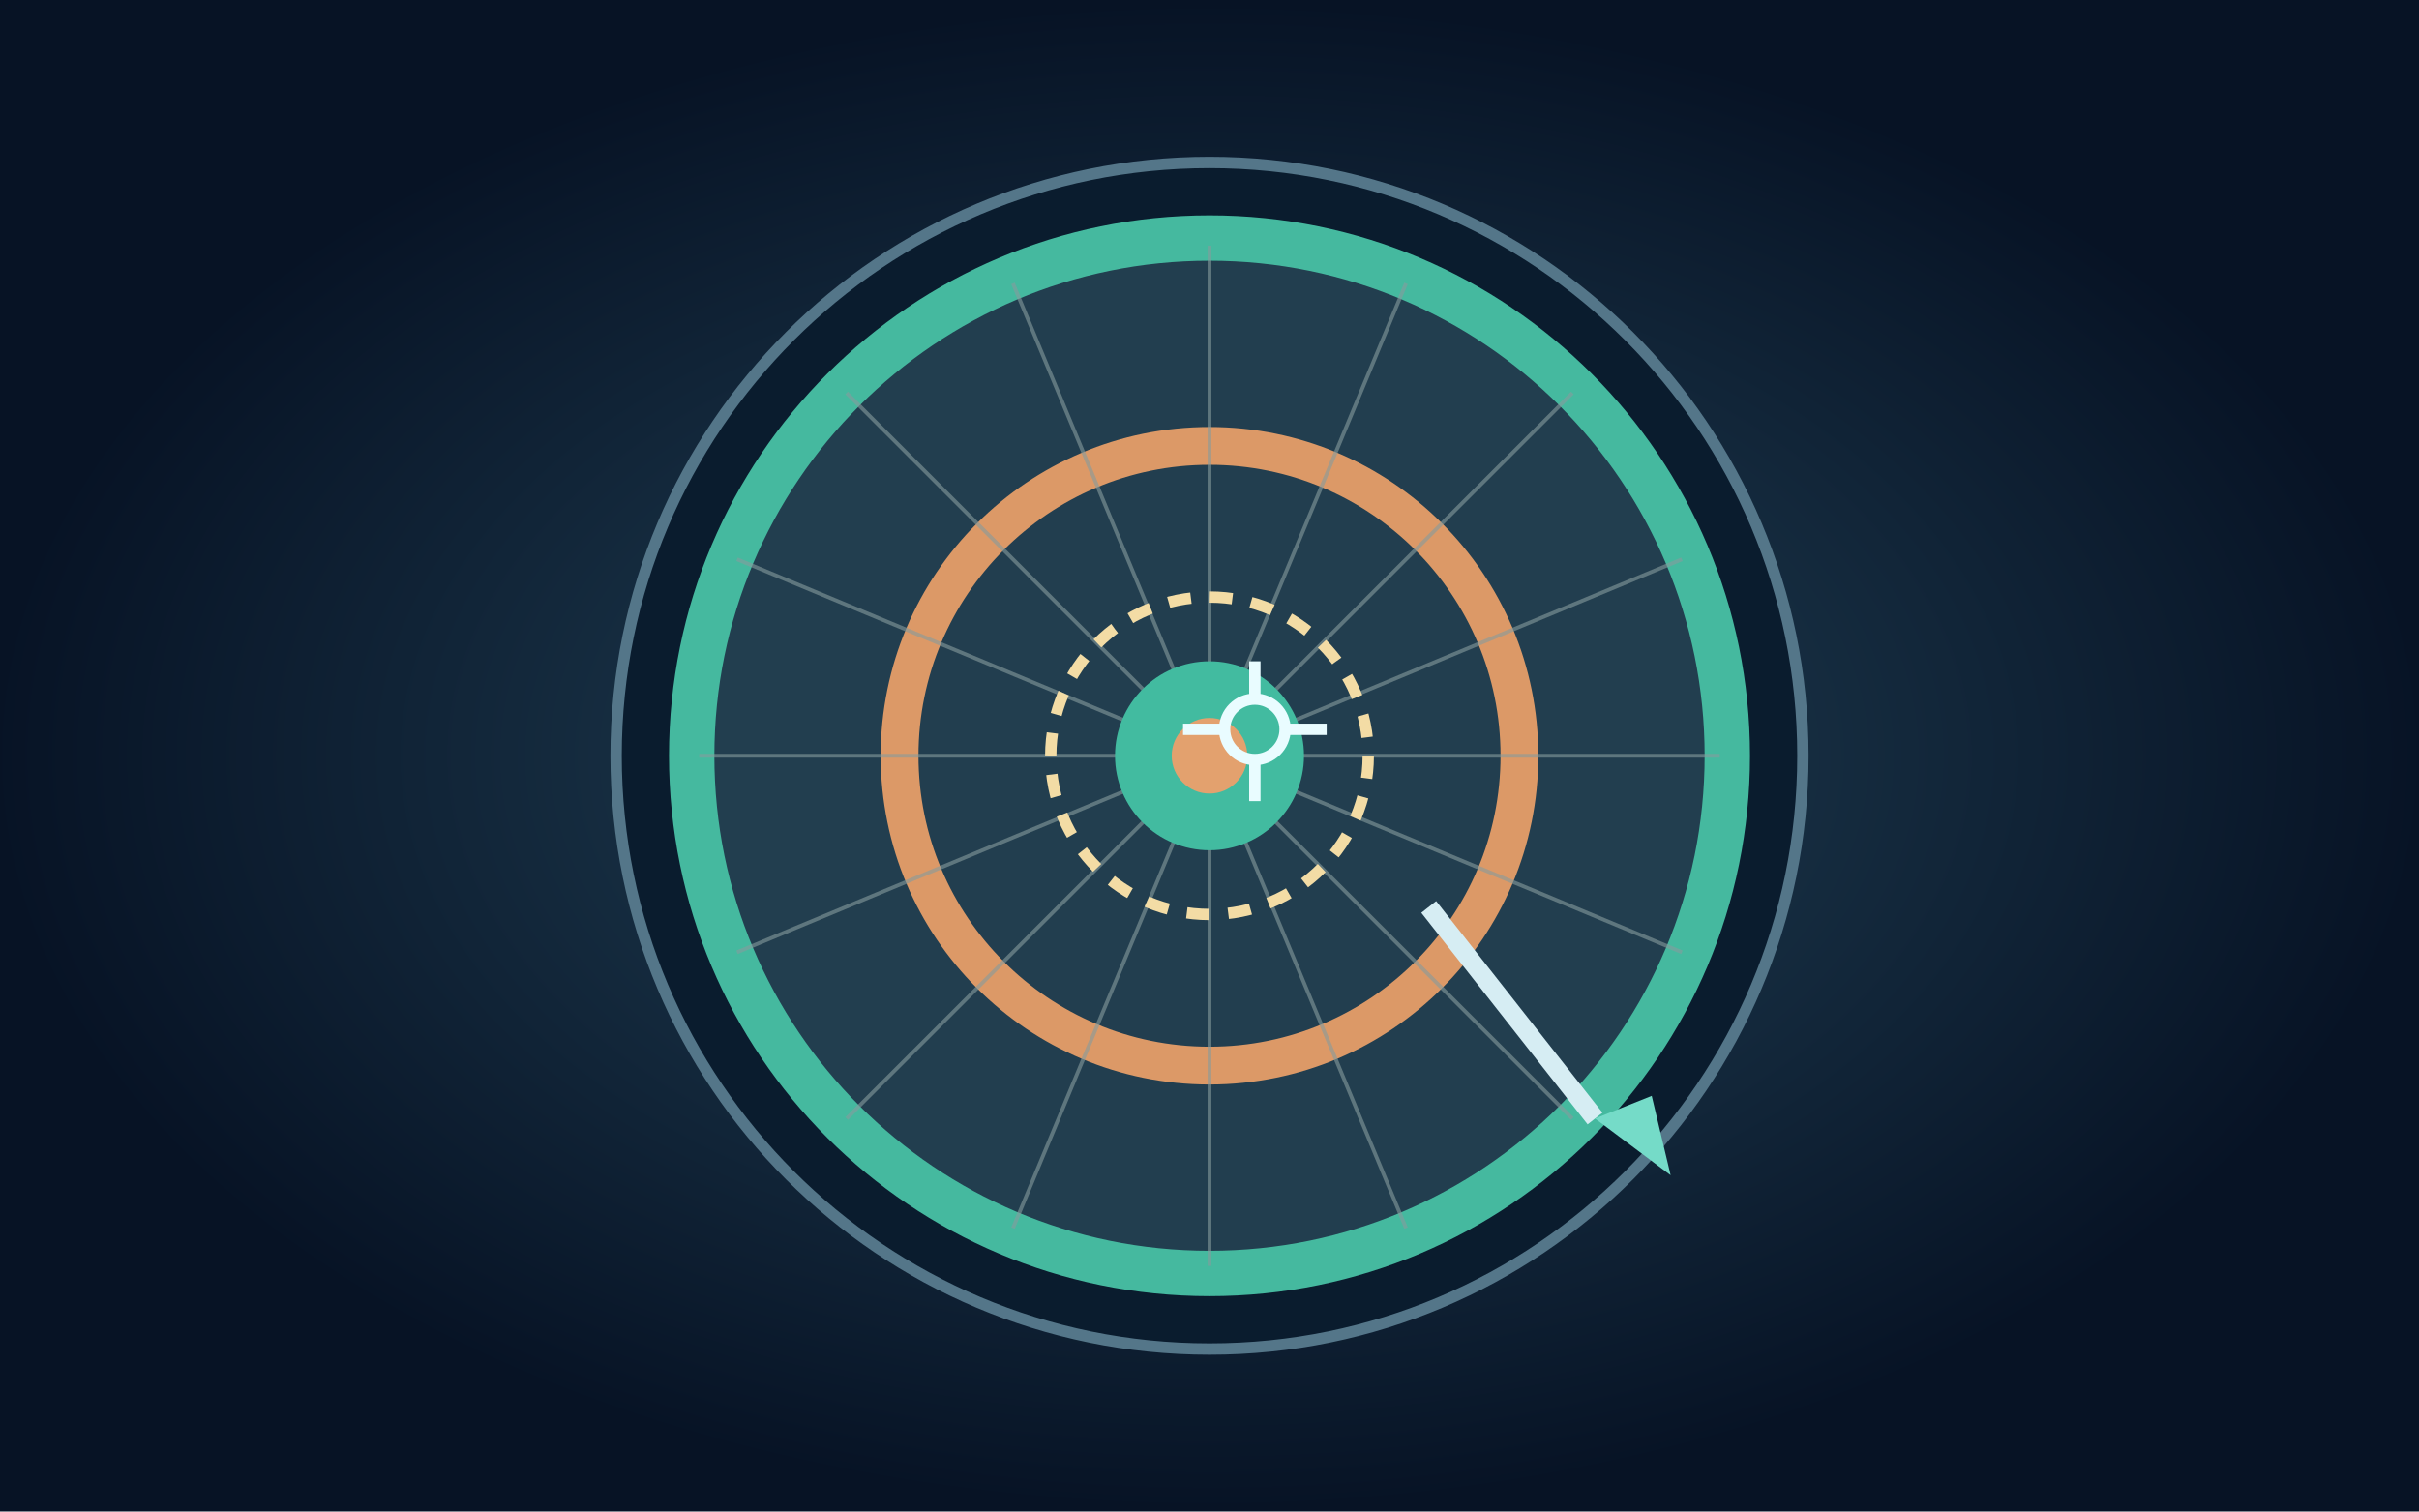
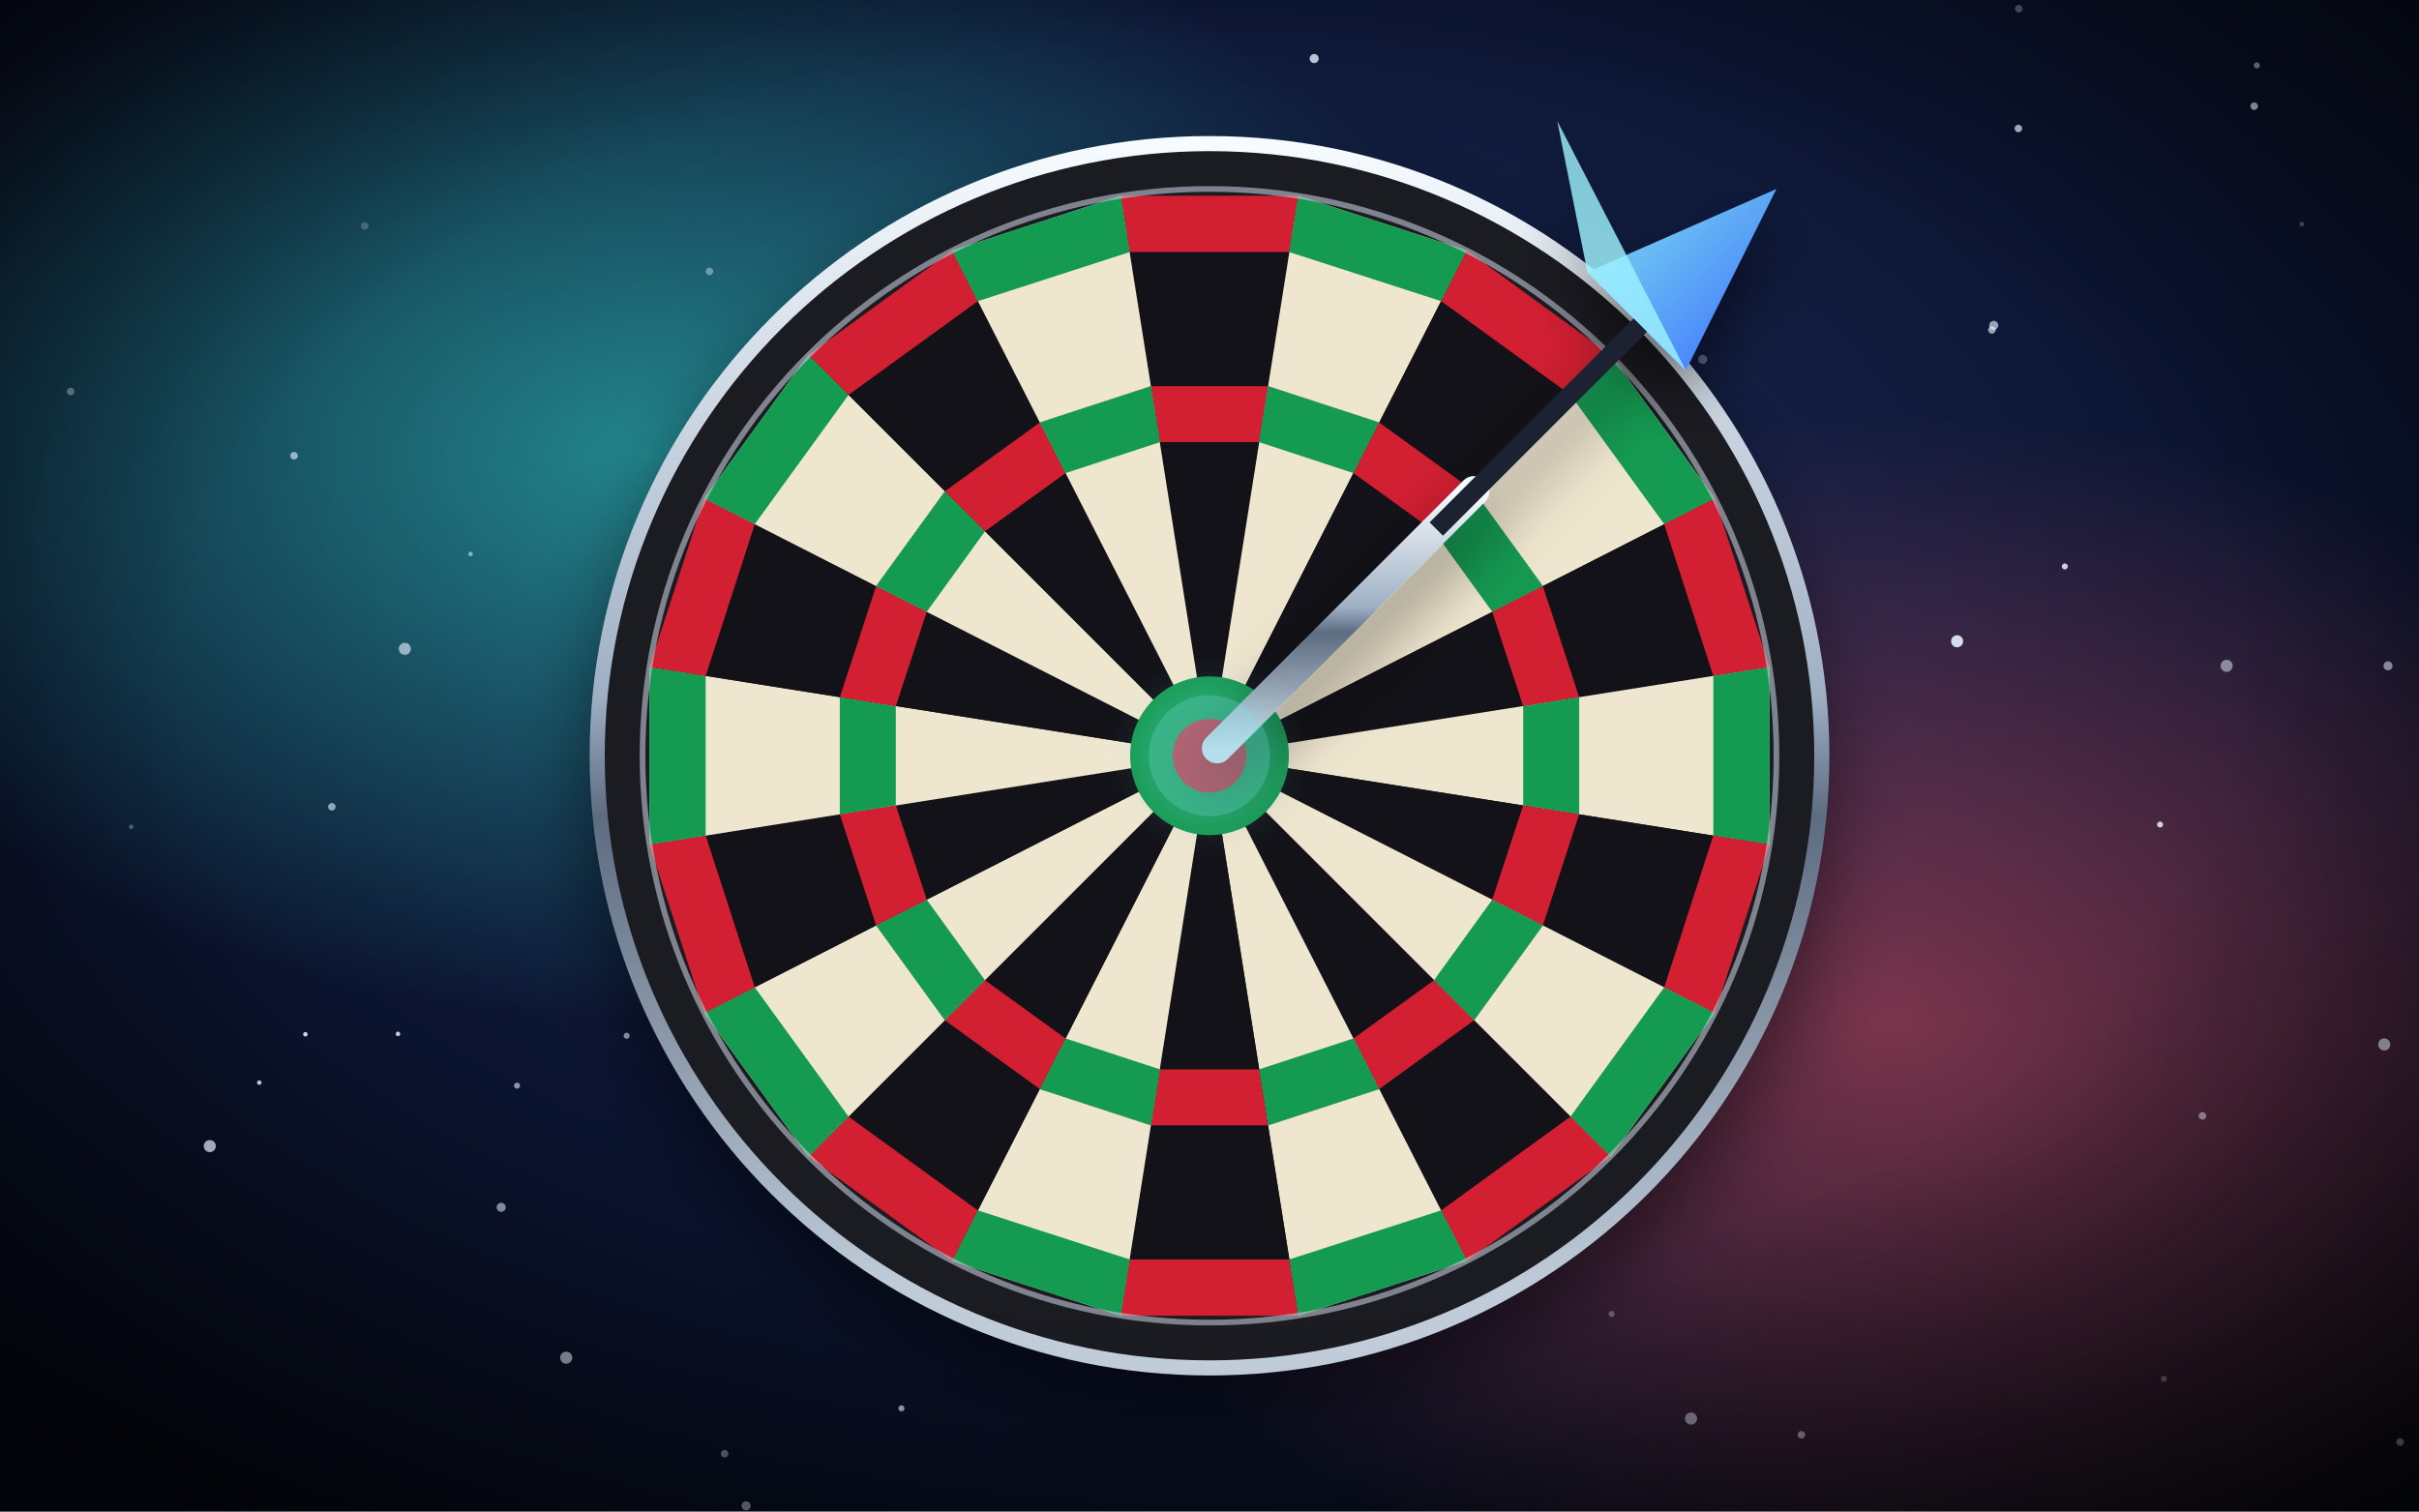
<svg xmlns="http://www.w3.org/2000/svg" viewBox="0 0 640 400">
  <defs>
-     <radialGradient id="b">
-       <stop stop-color="#234459" />
-       <stop offset="1" stop-color="#071325" />
-     </radialGradient>
+     <radialGradient id="bg" cx="50%" cy="38%" r="75%">
+       <stop offset="0" stop-color="#1b2a5a" />
+       <stop offset=".55" stop-color="#0c1532" />
+       <stop offset="1" stop-color="#050913" />
+     </radialGradient>
+     <radialGradient id="neb1" cx="50%" cy="50%" r="50%">
+       <stop offset="0" stop-color="#2fd9c8" stop-opacity=".55" />
+       <stop offset="1" stop-color="#2fd9c8" stop-opacity="0" />
+     </radialGradient>
+     <radialGradient id="neb2" cx="50%" cy="50%" r="50%">
+       <stop offset="0" stop-color="#ff5a6a" stop-opacity=".45" />
+       <stop offset="1" stop-color="#ff5a6a" stop-opacity="0" />
+     </radialGradient>
+     <radialGradient id="floor" cx="50%" cy="50%" r="50%">
+       <stop offset="0" stop-color="#2fd9c8" stop-opacity=".55" />
+       <stop offset="1" stop-color="#2fd9c8" stop-opacity="0" />
+     </radialGradient>
+     <radialGradient id="vig" cx="50%" cy="45%" r="70%">
+       <stop offset=".6" stop-color="#000" stop-opacity="0" />
+       <stop offset="1" stop-color="#000" stop-opacity=".55" />
+     </radialGradient>
+     <linearGradient id="chrome" x1="0" y1="0" x2="0" y2="1">
+       <stop offset="0" stop-color="#f6fbff" />
+       <stop offset=".45" stop-color="#9fb0c4" />
+       <stop offset=".55" stop-color="#5d6c80" />
+       <stop offset="1" stop-color="#cfdbe8" />
+     </linearGradient>
+     <filter id="glow" x="-50%" y="-50%" width="200%" height="200%">
+       <feGaussianBlur stdDeviation="6" result="b" />
+       <feMerge>
+         <feMergeNode in="b" />
+         <feMergeNode in="SourceGraphic" />
+       </feMerge>
+     </filter>
+     <filter id="soft" x="-50%" y="-50%" width="200%" height="200%">
+       <feGaussianBlur stdDeviation="10" />
+     </filter>
+     <filter id="shadow" x="-30%" y="-30%" width="160%" height="160%">
+       <feDropShadow dx="0" dy="8" stdDeviation="8" flood-color="#000" flood-opacity=".55" />
+     </filter>
  </defs>
-   <path fill="url(#b)" d="M0 0h640v400H0z" />
-   <circle cx="320" cy="200" r="157" fill="#0a1c2e" stroke="#547689" stroke-width="3" />
-   <circle cx="320" cy="200" r="137" fill="#223e4f" stroke="#45b99f" stroke-width="12" />
-   <circle cx="320" cy="200" r="82" fill="none" stroke="#dc9967" stroke-width="10" />
-   <g stroke="#869b9c" opacity=".6">
-     <path d="M320 65v270M185 200h270M224 104l192 192M224 296l192-192M268 75l104 250M195 148l250 104M195 252l250-104M268 325l104-250" />
+   <rect width="640" height="400" fill="url(#bg)" />
+   <ellipse cx="170" cy="120" rx="230" ry="150" fill="url(#neb1)" />
+   <ellipse cx="500" cy="270" rx="230" ry="160" fill="url(#neb2)" />
+   <circle cx="165.8" cy="274.1" r="0.8" fill="#e8f1ff" opacity="0.67" />
+   <circle cx="426.4" cy="347.7" r="0.8" fill="#e8f1ff" opacity="0.33" />
+   <circle cx="340.0" cy="85.6" r="1" fill="#e8f1ff" opacity="0.27" />
+   <circle cx="80.8" cy="273.7" r="0.6" fill="#e8f1ff" opacity="0.90" />
+   <circle cx="534.0" cy="34.0" r="1" fill="#e8f1ff" opacity="0.79" />
+   <circle cx="476.6" cy="379.7" r="1" fill="#e8f1ff" opacity="0.48" />
+   <circle cx="149.8" cy="359.3" r="1.6" fill="#e8f1ff" opacity="0.62" />
+   <circle cx="274.9" cy="145.7" r="1.2" fill="#e8f1ff" opacity="0.67" />
+   <circle cx="419.4" cy="138.4" r="1.6" fill="#e8f1ff" opacity="0.77" />
+   <circle cx="630.8" cy="276.4" r="1.6" fill="#e8f1ff" opacity="0.65" />
+   <circle cx="631.8" cy="176.2" r="1.2" fill="#e8f1ff" opacity="0.60" />
+   <circle cx="187.7" cy="71.8" r="1" fill="#e8f1ff" opacity="0.41" />
+   <circle cx="294.1" cy="242.2" r="1.2" fill="#e8f1ff" opacity="0.83" />
+   <circle cx="369.4" cy="220.0" r="1.6" fill="#e8f1ff" opacity="0.40" />
+   <circle cx="124.5" cy="146.6" r="0.6" fill="#e8f1ff" opacity="0.53" />
+   <circle cx="402.6" cy="185.5" r="0.6" fill="#e8f1ff" opacity="0.72" />
+   <circle cx="597.1" cy="17.3" r="0.8" fill="#e8f1ff" opacity="0.57" />
+   <circle cx="446.8" cy="178.0" r="1" fill="#e8f1ff" opacity="0.35" />
+   <circle cx="264.6" cy="347.3" r="1" fill="#e8f1ff" opacity="0.38" />
+   <circle cx="546.3" cy="149.9" r="0.8" fill="#e8f1ff" opacity="0.84" />
+   <circle cx="450.5" cy="95.1" r="1.2" fill="#e8f1ff" opacity="0.39" />
+   <circle cx="395.0" cy="232.3" r="1.6" fill="#e8f1ff" opacity="0.28" />
+   <circle cx="373.1" cy="228.0" r="0.8" fill="#e8f1ff" opacity="0.44" />
+   <circle cx="105.3" cy="273.6" r="0.6" fill="#e8f1ff" opacity="0.84" />
+   <circle cx="107.1" cy="171.7" r="1.6" fill="#e8f1ff" opacity="0.61" />
+   <circle cx="347.7" cy="15.5" r="1.2" fill="#e8f1ff" opacity="0.79" />
+   <circle cx="412.9" cy="210.6" r="0.8" fill="#e8f1ff" opacity="0.90" />
+   <circle cx="77.8" cy="120.6" r="1" fill="#e8f1ff" opacity="0.62" />
+   <circle cx="447.4" cy="375.4" r="1.6" fill="#e8f1ff" opacity="0.49" />
+   <circle cx="534.1" cy="2.3" r="1" fill="#e8f1ff" opacity="0.35" />
+   <circle cx="358.2" cy="213.1" r="1.2" fill="#e8f1ff" opacity="0.39" />
+   <circle cx="132.6" cy="319.5" r="1.2" fill="#e8f1ff" opacity="0.58" />
+   <circle cx="582.7" cy="295.3" r="1" fill="#e8f1ff" opacity="0.53" />
+   <circle cx="527.5" cy="86.1" r="1.2" fill="#e8f1ff" opacity="0.63" />
+   <circle cx="227.6" cy="97.7" r="1" fill="#e8f1ff" opacity="0.53" />
+   <circle cx="410.1" cy="170.2" r="1" fill="#e8f1ff" opacity="0.51" />
+   <circle cx="55.5" cy="303.3" r="1.6" fill="#e8f1ff" opacity="0.85" />
+   <circle cx="418.1" cy="122.6" r="1.2" fill="#e8f1ff" opacity="0.56" />
+   <circle cx="355.0" cy="133.1" r="1" fill="#e8f1ff" opacity="0.59" />
+   <circle cx="609.0" cy="59.3" r="0.6" fill="#e8f1ff" opacity="0.32" />
+   <circle cx="527.0" cy="87.3" r="1" fill="#e8f1ff" opacity="0.64" />
+   <circle cx="186.2" cy="139.0" r="0.6" fill="#e8f1ff" opacity="0.48" />
+   <circle cx="282.8" cy="350.6" r="1.2" fill="#e8f1ff" opacity="0.28" />
+   <circle cx="342.4" cy="51.7" r="0.6" fill="#e8f1ff" opacity="0.46" />
+   <circle cx="571.5" cy="218.2" r="0.8" fill="#e8f1ff" opacity="0.84" />
+   <circle cx="572.5" cy="364.9" r="0.8" fill="#e8f1ff" opacity="0.31" />
+   <circle cx="596.4" cy="28.1" r="1" fill="#e8f1ff" opacity="0.77" />
+   <circle cx="136.8" cy="287.3" r="0.8" fill="#e8f1ff" opacity="0.59" />
+   <circle cx="589.1" cy="176.2" r="1.6" fill="#e8f1ff" opacity="0.51" />
+   <circle cx="34.7" cy="218.8" r="0.6" fill="#e8f1ff" opacity="0.32" />
+   <circle cx="87.8" cy="213.5" r="1" fill="#e8f1ff" opacity="0.60" />
+   <circle cx="191.7" cy="384.7" r="1" fill="#e8f1ff" opacity="0.42" />
+   <circle cx="238.5" cy="372.7" r="0.8" fill="#e8f1ff" opacity="0.72" />
+   <circle cx="68.6" cy="286.5" r="0.6" fill="#e8f1ff" opacity="0.90" />
+   <circle cx="517.8" cy="169.7" r="1.6" fill="#e8f1ff" opacity="0.89" />
+   <circle cx="431.5" cy="280.3" r="0.6" fill="#e8f1ff" opacity="0.32" />
+   <circle cx="197.4" cy="398.5" r="1.2" fill="#e8f1ff" opacity="0.50" />
+   <circle cx="96.5" cy="59.8" r="1" fill="#e8f1ff" opacity="0.25" />
+   <circle cx="18.7" cy="103.6" r="1" fill="#e8f1ff" opacity="0.40" />
+   <circle cx="635.0" cy="381.6" r="1" fill="#e8f1ff" opacity="0.52" />
+   <circle cx="320" cy="210" r="164" fill="#000" opacity=".5" filter="url(#soft)" />
+   <circle cx="320" cy="200" r="162" fill="#1b1b22" stroke="url(#chrome)" stroke-width="4" />
+   <polygon points="296.5,51.8 343.5,51.8 335.5,102.2 304.5,102.2" fill="#121218" />
+   <polygon points="343.5,51.8 388.1,66.3 364.9,111.8 335.5,102.2" fill="#efe6cf" />
+   <polygon points="388.1,66.3 426.1,93.9 390.0,130.0 364.9,111.8" fill="#121218" />
+   <polygon points="426.1,93.9 453.7,131.9 408.2,155.1 390.0,130.0" fill="#efe6cf" />
+   <polygon points="453.7,131.9 468.2,176.5 417.8,184.5 408.2,155.1" fill="#121218" />
+   <polygon points="468.2,176.5 468.2,223.5 417.8,215.5 417.8,184.5" fill="#efe6cf" />
+   <polygon points="468.2,223.5 453.7,268.1 408.2,244.9 417.8,215.5" fill="#121218" />
+   <polygon points="453.7,268.1 426.1,306.1 390.0,270.0 408.2,244.9" fill="#efe6cf" />
+   <polygon points="426.1,306.1 388.1,333.7 364.9,288.2 390.0,270.0" fill="#121218" />
+   <polygon points="388.1,333.7 343.5,348.2 335.5,297.8 364.9,288.2" fill="#efe6cf" />
+   <polygon points="343.5,348.2 296.5,348.2 304.5,297.8 335.5,297.8" fill="#121218" />
+   <polygon points="296.5,348.2 251.9,333.7 275.1,288.2 304.5,297.8" fill="#efe6cf" />
+   <polygon points="251.9,333.7 213.9,306.1 250.0,270.0 275.1,288.2" fill="#121218" />
+   <polygon points="213.9,306.1 186.3,268.1 231.8,244.9 250.0,270.0" fill="#efe6cf" />
+   <polygon points="186.3,268.1 171.8,223.5 222.2,215.5 231.8,244.9" fill="#121218" />
+   <polygon points="171.8,223.5 171.8,176.5 222.2,184.5 222.2,215.5" fill="#efe6cf" />
+   <polygon points="171.8,176.5 186.3,131.9 231.8,155.1 222.2,184.5" fill="#121218" />
+   <polygon points="186.3,131.9 213.9,93.9 250.0,130.0 231.8,155.1" fill="#efe6cf" />
+   <polygon points="213.9,93.9 251.9,66.3 275.1,111.8 250.0,130.0" fill="#121218" />
+   <polygon points="251.9,66.3 296.5,51.8 304.5,102.2 275.1,111.8" fill="#efe6cf" />
+   <polygon points="296.5,51.8 343.5,51.8 341.1,66.7 298.9,66.7" fill="#d21f32" />
+   <polygon points="343.5,51.8 388.1,66.3 381.3,79.7 341.1,66.7" fill="#159a52" />
+   <polygon points="388.1,66.3 426.1,93.9 415.5,104.5 381.3,79.7" fill="#d21f32" />
+   <polygon points="426.1,93.9 453.7,131.9 440.3,138.7 415.5,104.5" fill="#159a52" />
+   <polygon points="453.7,131.9 468.2,176.5 453.3,178.9 440.3,138.7" fill="#d21f32" />
+   <polygon points="468.2,176.5 468.2,223.5 453.3,221.1 453.3,178.9" fill="#159a52" />
+   <polygon points="468.2,223.5 453.7,268.1 440.3,261.3 453.3,221.1" fill="#d21f32" />
+   <polygon points="453.7,268.1 426.1,306.1 415.5,295.5 440.3,261.3" fill="#159a52" />
+   <polygon points="426.1,306.1 388.1,333.7 381.3,320.3 415.5,295.5" fill="#d21f32" />
+   <polygon points="388.1,333.7 343.5,348.2 341.1,333.3 381.3,320.3" fill="#159a52" />
+   <polygon points="343.5,348.2 296.5,348.2 298.9,333.3 341.1,333.3" fill="#d21f32" />
+   <polygon points="296.5,348.2 251.9,333.7 258.7,320.3 298.9,333.3" fill="#159a52" />
+   <polygon points="251.9,333.7 213.9,306.1 224.5,295.5 258.7,320.3" fill="#d21f32" />
+   <polygon points="213.9,306.1 186.3,268.1 199.7,261.3 224.5,295.5" fill="#159a52" />
+   <polygon points="186.3,268.1 171.8,223.5 186.7,221.1 199.7,261.3" fill="#d21f32" />
+   <polygon points="171.8,223.5 171.8,176.5 186.7,178.9 186.7,221.1" fill="#159a52" />
+   <polygon points="171.8,176.5 186.3,131.9 199.7,138.7 186.7,178.9" fill="#d21f32" />
+   <polygon points="186.3,131.9 213.9,93.9 224.5,104.5 199.7,138.7" fill="#159a52" />
+   <polygon points="213.9,93.9 251.9,66.3 258.7,79.7 224.5,104.5" fill="#d21f32" />
+   <polygon points="251.9,66.3 296.5,51.8 298.9,66.7 258.7,79.7" fill="#159a52" />
+   <polygon points="304.5,102.2 335.5,102.2 323.3,179.3 316.7,179.3" fill="#121218" />
+   <polygon points="335.5,102.2 364.9,111.8 329.5,181.3 323.3,179.3" fill="#efe6cf" />
+   <polygon points="364.9,111.8 390.0,130.0 334.8,185.2 329.5,181.3" fill="#121218" />
+   <polygon points="390.0,130.0 408.2,155.1 338.7,190.5 334.8,185.2" fill="#efe6cf" />
+   <polygon points="408.2,155.1 417.8,184.5 340.7,196.7 338.7,190.5" fill="#121218" />
+   <polygon points="417.8,184.5 417.8,215.5 340.7,203.3 340.7,196.7" fill="#efe6cf" />
+   <polygon points="417.8,215.5 408.2,244.9 338.7,209.5 340.7,203.3" fill="#121218" />
+   <polygon points="408.2,244.9 390.0,270.0 334.8,214.8 338.7,209.5" fill="#efe6cf" />
+   <polygon points="390.0,270.0 364.9,288.2 329.5,218.7 334.8,214.8" fill="#121218" />
+   <polygon points="364.9,288.2 335.5,297.8 323.3,220.7 329.5,218.7" fill="#efe6cf" />
+   <polygon points="335.5,297.8 304.5,297.8 316.7,220.7 323.3,220.7" fill="#121218" />
+   <polygon points="304.5,297.8 275.1,288.2 310.5,218.7 316.7,220.7" fill="#efe6cf" />
+   <polygon points="275.1,288.2 250.0,270.0 305.2,214.8 310.5,218.7" fill="#121218" />
+   <polygon points="250.0,270.0 231.8,244.9 301.3,209.5 305.2,214.8" fill="#efe6cf" />
+   <polygon points="231.8,244.9 222.2,215.5 299.3,203.3 301.3,209.5" fill="#121218" />
+   <polygon points="222.2,215.5 222.2,184.5 299.3,196.7 299.3,203.3" fill="#efe6cf" />
+   <polygon points="222.2,184.5 231.8,155.1 301.3,190.5 299.3,196.7" fill="#121218" />
+   <polygon points="231.8,155.1 250.0,130.0 305.2,185.2 301.3,190.5" fill="#efe6cf" />
+   <polygon points="250.0,130.0 275.1,111.8 310.5,181.3 305.2,185.2" fill="#121218" />
+   <polygon points="275.1,111.8 304.5,102.2 316.7,179.3 310.5,181.3" fill="#efe6cf" />
+   <polygon points="304.5,102.2 335.5,102.2 333.1,117.0 306.9,117.0" fill="#d21f32" />
+   <polygon points="335.5,102.2 364.9,111.8 358.1,125.2 333.1,117.0" fill="#159a52" />
+   <polygon points="364.9,111.8 390.0,130.0 379.4,140.6 358.1,125.2" fill="#d21f32" />
+   <polygon points="390.0,130.0 408.2,155.1 394.8,161.9 379.4,140.6" fill="#159a52" />
+   <polygon points="408.2,155.1 417.8,184.5 403.0,186.9 394.8,161.9" fill="#d21f32" />
+   <polygon points="417.8,184.5 417.8,215.5 403.0,213.1 403.0,186.9" fill="#159a52" />
+   <polygon points="417.8,215.5 408.2,244.9 394.8,238.1 403.0,213.1" fill="#d21f32" />
+   <polygon points="408.2,244.9 390.0,270.0 379.4,259.4 394.8,238.1" fill="#159a52" />
+   <polygon points="390.0,270.0 364.9,288.2 358.1,274.8 379.4,259.4" fill="#d21f32" />
+   <polygon points="364.9,288.2 335.5,297.8 333.1,283.0 358.1,274.8" fill="#159a52" />
+   <polygon points="335.5,297.8 304.5,297.8 306.9,283.0 333.1,283.0" fill="#d21f32" />
+   <polygon points="304.5,297.8 275.1,288.2 281.9,274.8 306.9,283.0" fill="#159a52" />
+   <polygon points="275.1,288.2 250.0,270.0 260.6,259.4 281.9,274.8" fill="#d21f32" />
+   <polygon points="250.0,270.0 231.8,244.9 245.2,238.1 260.6,259.4" fill="#159a52" />
+   <polygon points="231.8,244.9 222.2,215.5 237.0,213.1 245.2,238.1" fill="#d21f32" />
+   <polygon points="222.2,215.5 222.2,184.5 237.0,186.9 237.0,213.1" fill="#159a52" />
+   <polygon points="222.2,184.5 231.8,155.1 245.2,161.9 237.0,186.9" fill="#d21f32" />
+   <polygon points="231.8,155.1 250.0,130.0 260.6,140.6 245.2,161.9" fill="#159a52" />
+   <polygon points="250.0,130.0 275.1,111.8 281.9,125.2 260.6,140.6" fill="#d21f32" />
+   <polygon points="275.1,111.8 304.5,102.2 306.9,117.0 281.9,125.2" fill="#159a52" />
+   <circle cx="320" cy="200" r="21" fill="#159a52" />
+   <circle cx="320" cy="200" r="9.75" fill="#d21f32" />
+   <text x="320.0" y="53.0" font-family="system-ui" font-size="11" font-weight="800" fill="#f2f4f8" text-anchor="middle" opacity="0">20</text>
+   <text x="366.7" y="60.4" font-family="system-ui" font-size="11" font-weight="800" fill="#f2f4f8" text-anchor="middle" opacity="0">1</text>
+   <text x="408.8" y="81.8" font-family="system-ui" font-size="11" font-weight="800" fill="#f2f4f8" text-anchor="middle" opacity="0">18</text>
+   <text x="442.2" y="115.2" font-family="system-ui" font-size="11" font-weight="800" fill="#f2f4f8" text-anchor="middle" opacity="0">4</text>
+   <text x="463.6" y="157.3" font-family="system-ui" font-size="11" font-weight="800" fill="#f2f4f8" text-anchor="middle" opacity="0">13</text>
+   <text x="471.0" y="204.0" font-family="system-ui" font-size="11" font-weight="800" fill="#f2f4f8" text-anchor="middle" opacity="0">6</text>
+   <text x="463.6" y="250.7" font-family="system-ui" font-size="11" font-weight="800" fill="#f2f4f8" text-anchor="middle" opacity="0">10</text>
+   <text x="442.2" y="292.8" font-family="system-ui" font-size="11" font-weight="800" fill="#f2f4f8" text-anchor="middle" opacity="0">15</text>
+   <text x="408.8" y="326.2" font-family="system-ui" font-size="11" font-weight="800" fill="#f2f4f8" text-anchor="middle" opacity="0">2</text>
+   <text x="366.7" y="347.6" font-family="system-ui" font-size="11" font-weight="800" fill="#f2f4f8" text-anchor="middle" opacity="0">17</text>
+   <text x="320.0" y="355.0" font-family="system-ui" font-size="11" font-weight="800" fill="#f2f4f8" text-anchor="middle" opacity="0">3</text>
+   <text x="273.3" y="347.6" font-family="system-ui" font-size="11" font-weight="800" fill="#f2f4f8" text-anchor="middle" opacity="0">19</text>
+   <text x="231.2" y="326.2" font-family="system-ui" font-size="11" font-weight="800" fill="#f2f4f8" text-anchor="middle" opacity="0">7</text>
+   <text x="197.8" y="292.8" font-family="system-ui" font-size="11" font-weight="800" fill="#f2f4f8" text-anchor="middle" opacity="0">16</text>
+   <text x="176.4" y="250.7" font-family="system-ui" font-size="11" font-weight="800" fill="#f2f4f8" text-anchor="middle" opacity="0">8</text>
+   <text x="169.0" y="204.0" font-family="system-ui" font-size="11" font-weight="800" fill="#f2f4f8" text-anchor="middle" opacity="0">11</text>
+   <text x="176.4" y="157.3" font-family="system-ui" font-size="11" font-weight="800" fill="#f2f4f8" text-anchor="middle" opacity="0">14</text>
+   <text x="197.8" y="115.2" font-family="system-ui" font-size="11" font-weight="800" fill="#f2f4f8" text-anchor="middle" opacity="0">9</text>
+   <text x="231.2" y="81.8" font-family="system-ui" font-size="11" font-weight="800" fill="#f2f4f8" text-anchor="middle" opacity="0">12</text>
+   <text x="273.3" y="60.4" font-family="system-ui" font-size="11" font-weight="800" fill="#f2f4f8" text-anchor="middle" opacity="0">5</text>
+   <circle cx="320" cy="200" r="150" fill="none" stroke="#c0c8d4" stroke-width="1.5" opacity=".6" />
+   <defs>
+     <linearGradient id="flight" x1="0" y1="0" x2="1" y2="1">
+       <stop offset="0" stop-color="#7fe3ee" />
+       <stop offset="1" stop-color="#3a6bff" />
+     </linearGradient>
+   </defs>
+   <g filter="url(#shadow)">
+     <line x1="322" y1="198" x2="390" y2="130" stroke="url(#chrome)" stroke-width="8" stroke-linecap="round" />
+     <line x1="380" y1="140" x2="440" y2="80" stroke="#1d2433" stroke-width="5" />
+     <polygon points="420,72 470,50 446,98" fill="url(#flight)" />
+     <polygon points="420,72 412,32 446,98" fill="#9ff3ff" opacity=".8" />
  </g>
-   <circle cx="320" cy="200" r="25" fill="#42bba0" />
-   <circle cx="320" cy="200" r="10" fill="#e3a16e" />
-   <circle cx="320" cy="200" r="42" fill="none" stroke="#f3dca5" stroke-dasharray="6 5" stroke-width="3" />
-   <g stroke="#e9fcff" stroke-width="3" fill="none">
-     <circle cx="332" cy="193" r="8" />
-     <path d="M313 193h10m18 0h10M332 175v10m0 17v10" />
-   </g>
-   <path d="m422 296-44-56" stroke="#d6edf3" stroke-width="5" />
-   <path d="m422 296 20 15-5-21" fill="#75dbc8" />
+   <circle cx="320" cy="200" r="16" fill="#7fe3ee" opacity=".35" filter="url(#glow)" />
+   <rect width="640" height="400" fill="url(#vig)" />
</svg>
